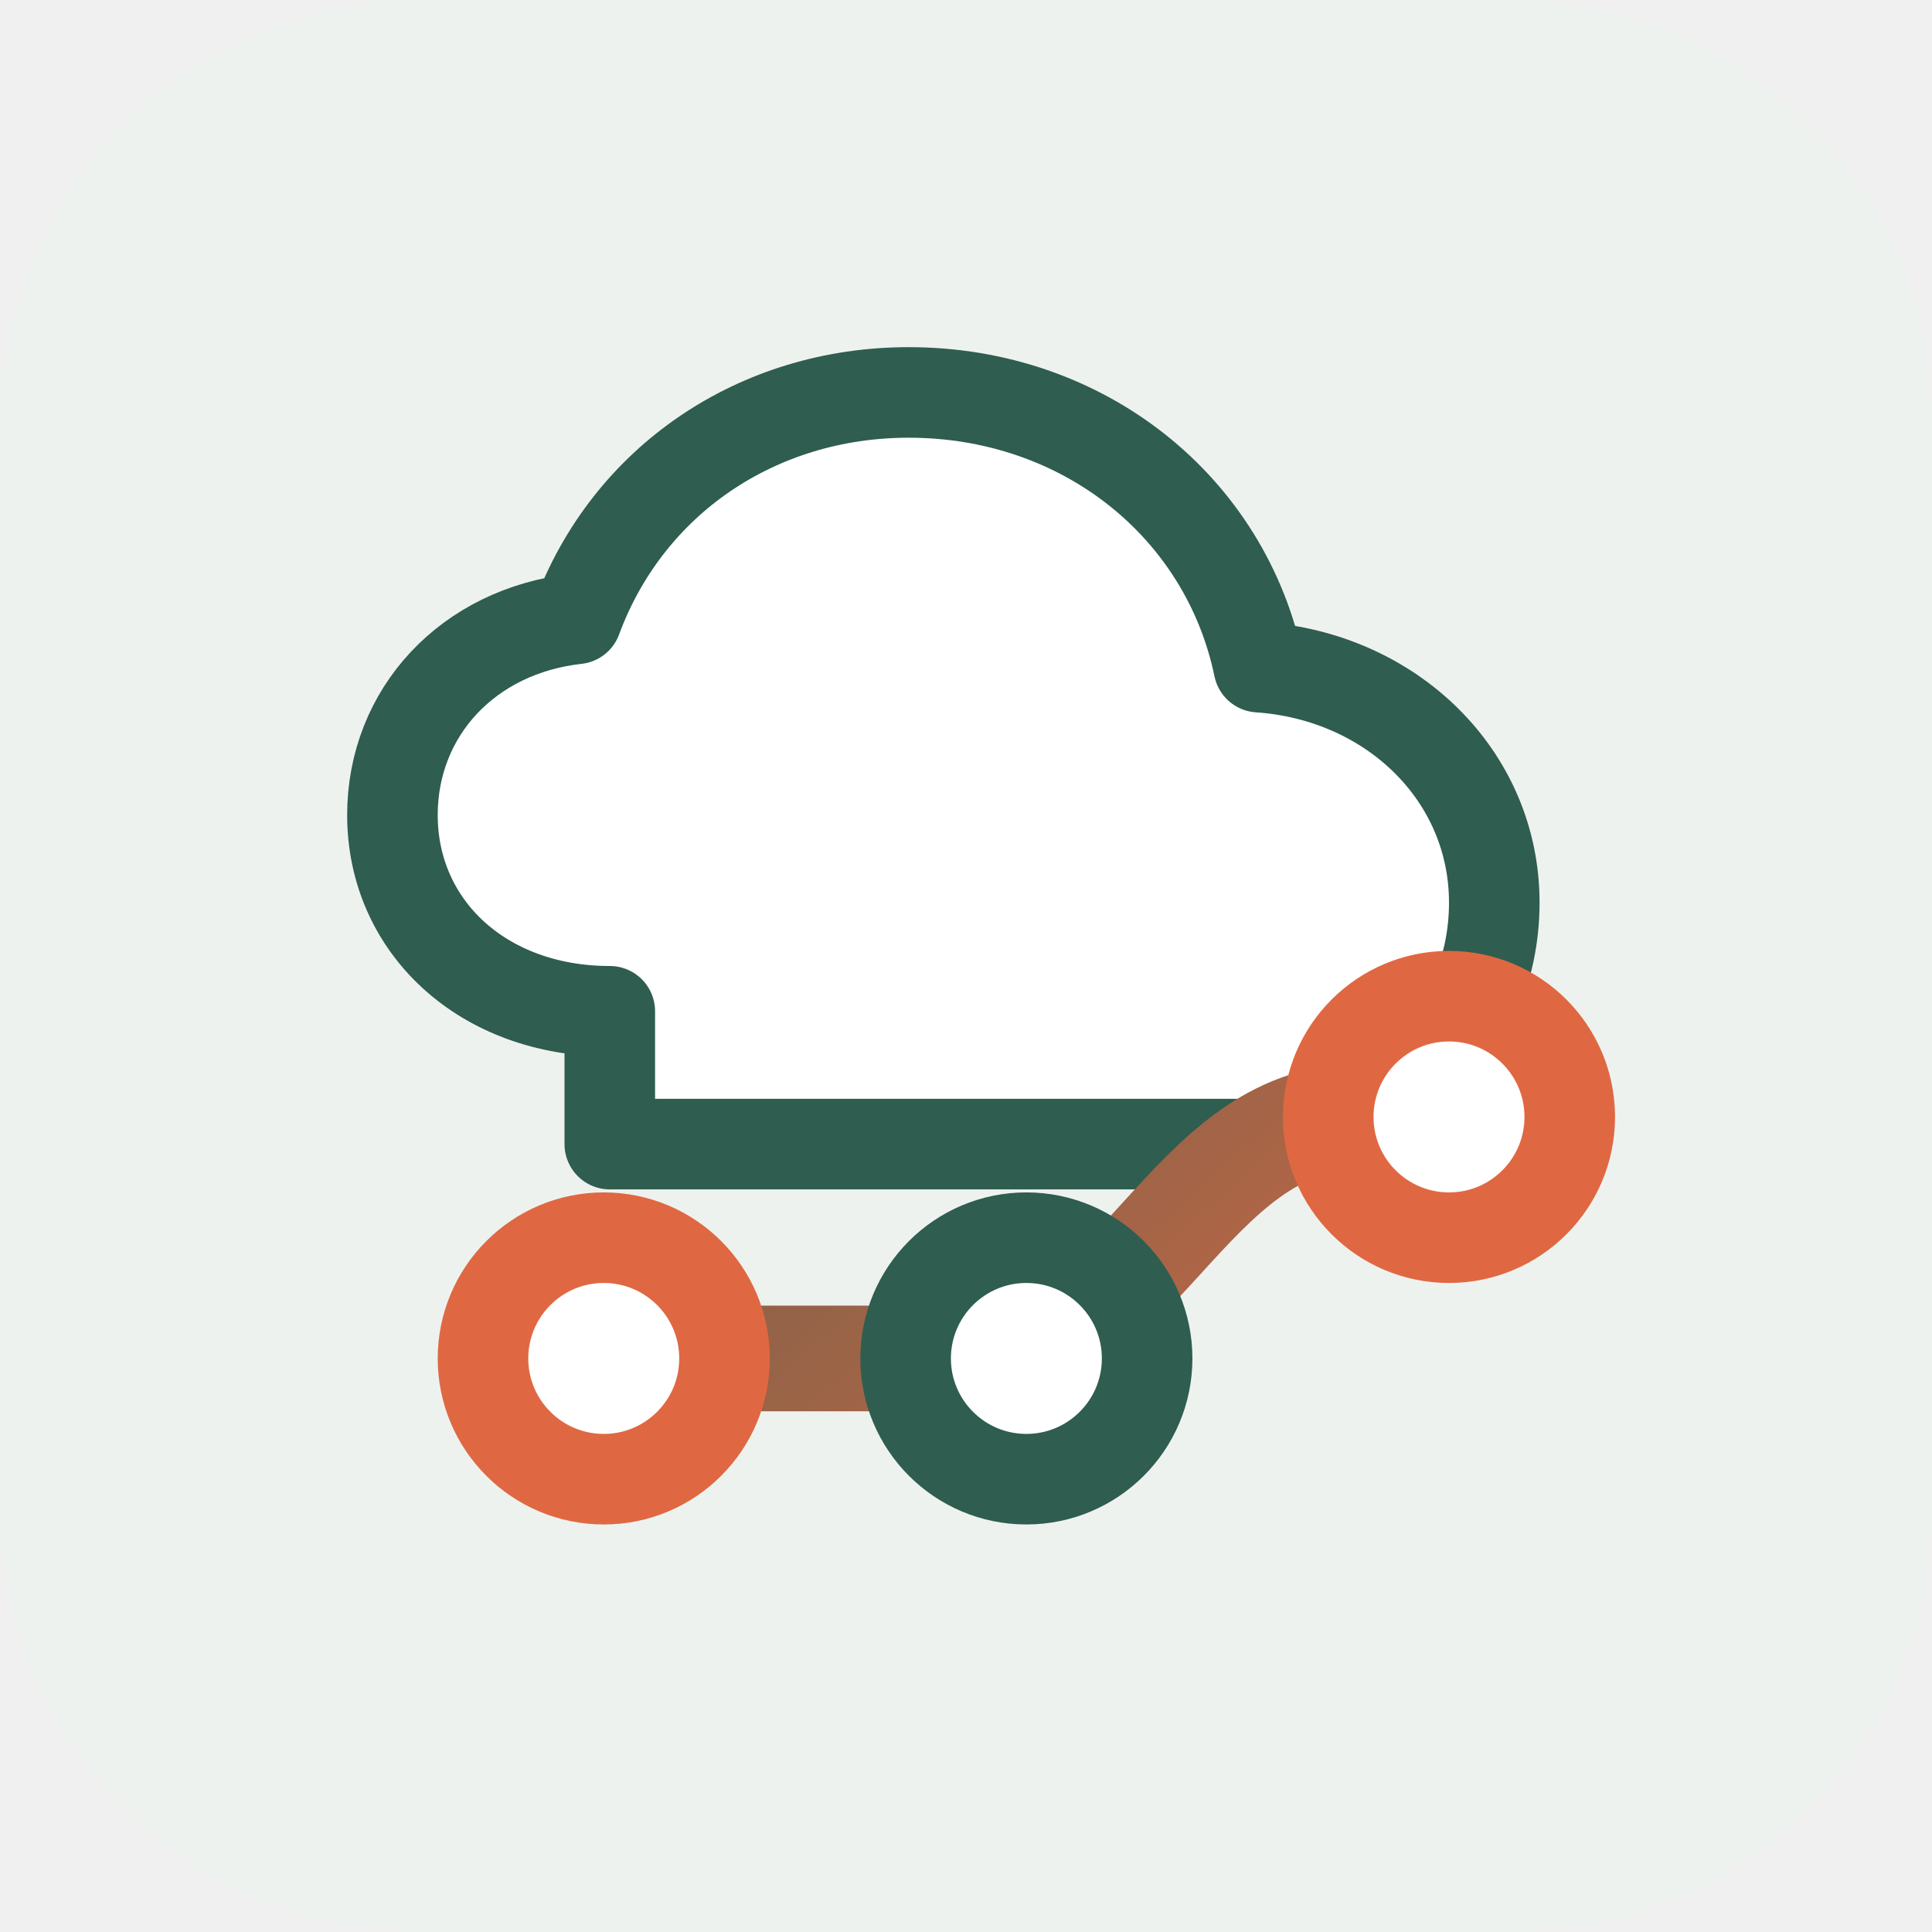
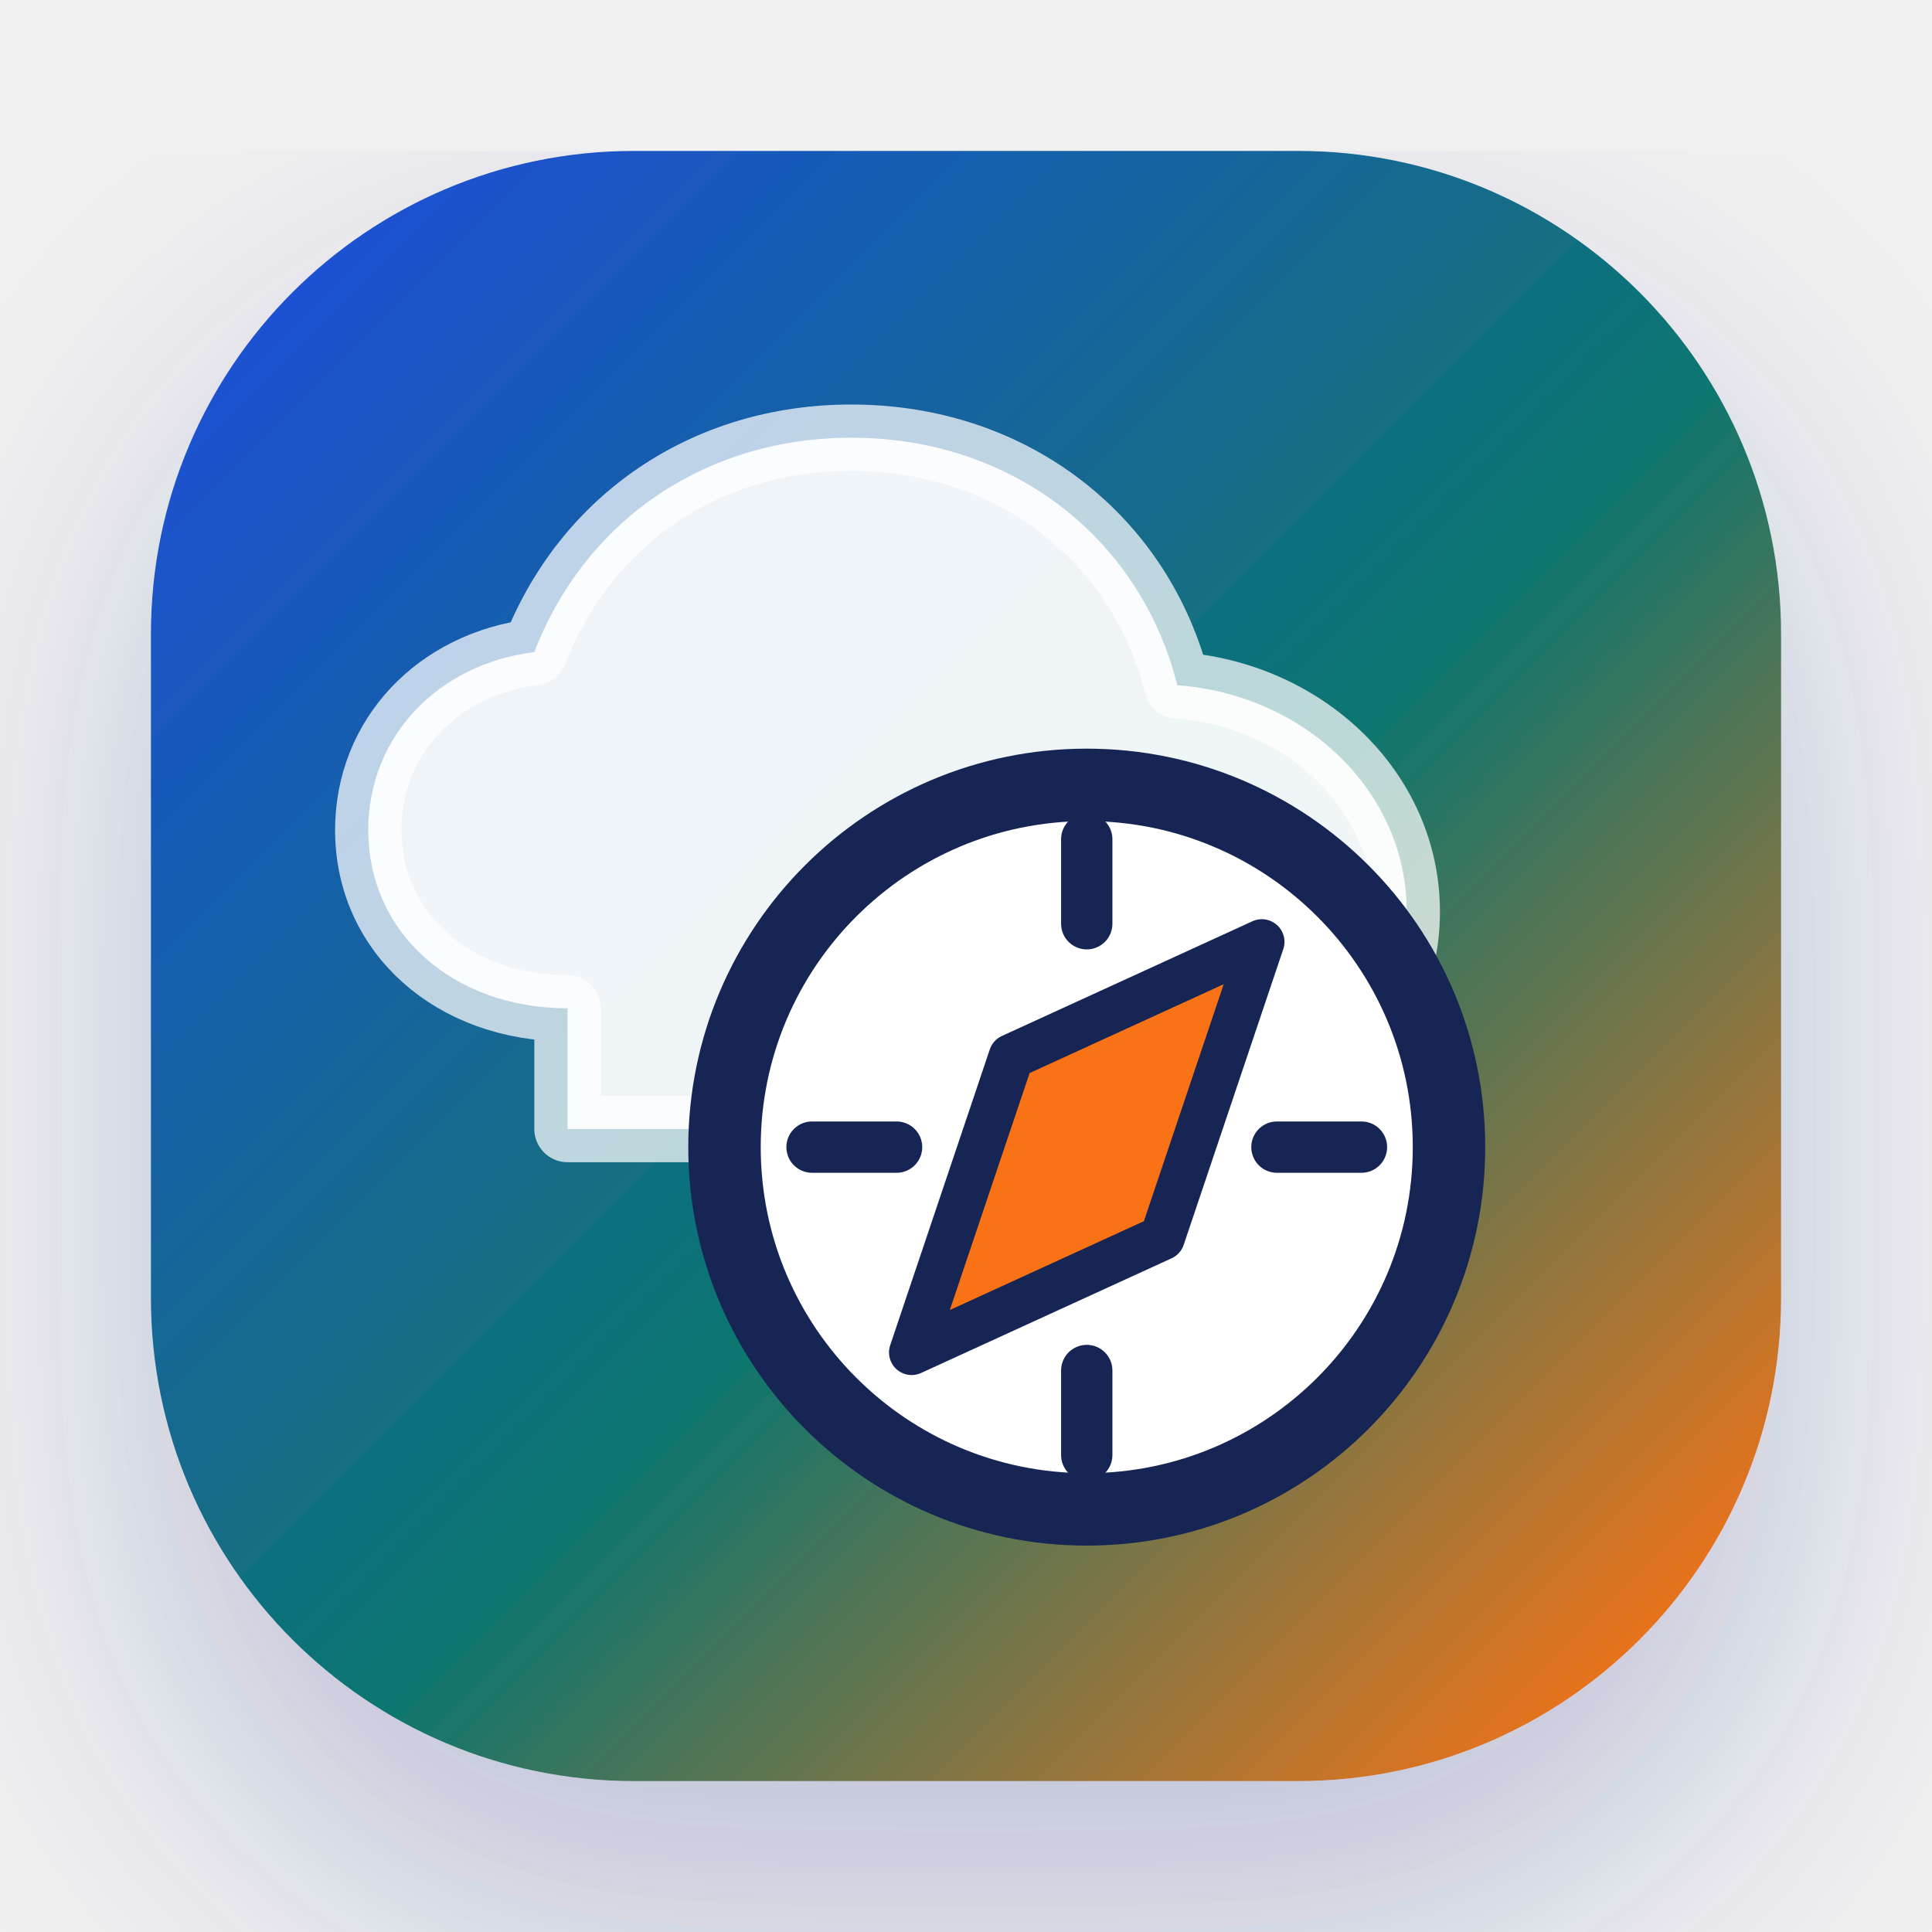
- <svg xmlns="http://www.w3.org/2000/svg" viewBox="0 0 64 64">
+ <svg xmlns="http://www.w3.org/2000/svg" viewBox="0 0 64 64" role="img" aria-label="InfraGuide AI">
  <defs>
-     <linearGradient id="markGradient" x1="12" x2="52" y1="10" y2="54" gradientUnits="userSpaceOnUse">
-       <stop stop-color="#2f5d50" />
-       <stop offset="1" stop-color="#df6842" />
+     <linearGradient id="infraGuideMarkBg" x1="8" x2="56" y1="8" y2="56" gradientUnits="userSpaceOnUse">
+       <stop stop-color="#1d4ed8" />
+       <stop offset="0.56" stop-color="#0f766e" />
+       <stop offset="1" stop-color="#f97316" />
    </linearGradient>
+     <filter id="infraGuideMarkShadow" x="-20%" y="-20%" width="140%" height="140%">
+       <feDropShadow dx="0" dy="5" stdDeviation="5" flood-color="#1e3a8a" flood-opacity="0.24" />
+     </filter>
  </defs>
-   <rect width="64" height="64" rx="14" fill="#eef2ef" />
-   <path d="M20.2 33.5c-4.2 0-7.2-2.8-7.2-6.5 0-3.4 2.5-6.1 6.1-6.5 1.7-4.6 6-7.5 11-7.5 5.8 0 10.5 3.8 11.6 9.1 4.4.3 7.8 3.6 7.8 7.8 0 4.5-3.7 8-8.4 8H20.2Z" fill="#ffffff" stroke="#2f5d50" stroke-width="3" stroke-linejoin="round" />
-   <path d="M20 45h12c5.7 0 7.3-8 13-8h3" fill="none" stroke="url(#markGradient)" stroke-width="3.5" stroke-linecap="round" />
-   <circle cx="20" cy="45" r="4" fill="#ffffff" stroke="#df6842" stroke-width="3" />
-   <circle cx="34" cy="45" r="4" fill="#ffffff" stroke="#2f5d50" stroke-width="3" />
-   <circle cx="48" cy="37" r="4" fill="#ffffff" stroke="#df6842" stroke-width="3" />
+   <rect x="5" y="5" width="54" height="54" rx="16" fill="url(#infraGuideMarkBg)" filter="url(#infraGuideMarkShadow)" />
+   <path d="M18.8 33.4c-3.8 0-6.6-2.5-6.6-5.9 0-3.1 2.3-5.5 5.5-5.9 1.7-4.4 5.7-7.1 10.5-7.1 5.4 0 9.6 3.4 10.8 8.2 4.2.3 7.6 3.5 7.6 7.5 0 4.1-3.5 7.2-7.9 7.2H18.8Z" fill="rgba(255,255,255,0.93)" stroke="rgba(255,255,255,0.72)" stroke-width="2.2" stroke-linejoin="round" />
+   <circle cx="36" cy="38" r="12" fill="#ffffff" stroke="#172554" stroke-width="2.4" />
+   <circle cx="36" cy="38" r="2.2" fill="#172554" />
+   <path d="M41.8 31.2 38.5 41l-8.3 3.8 3.3-9.8 8.3-3.8Z" fill="#f97316" stroke="#172554" stroke-width="1.5" stroke-linejoin="round" />
+   <path d="M36 27.8v2.8M36 45.4v2.8M26.9 38H29.7M42.3 38h2.8" stroke="#172554" stroke-width="1.7" stroke-linecap="round" />
</svg>
